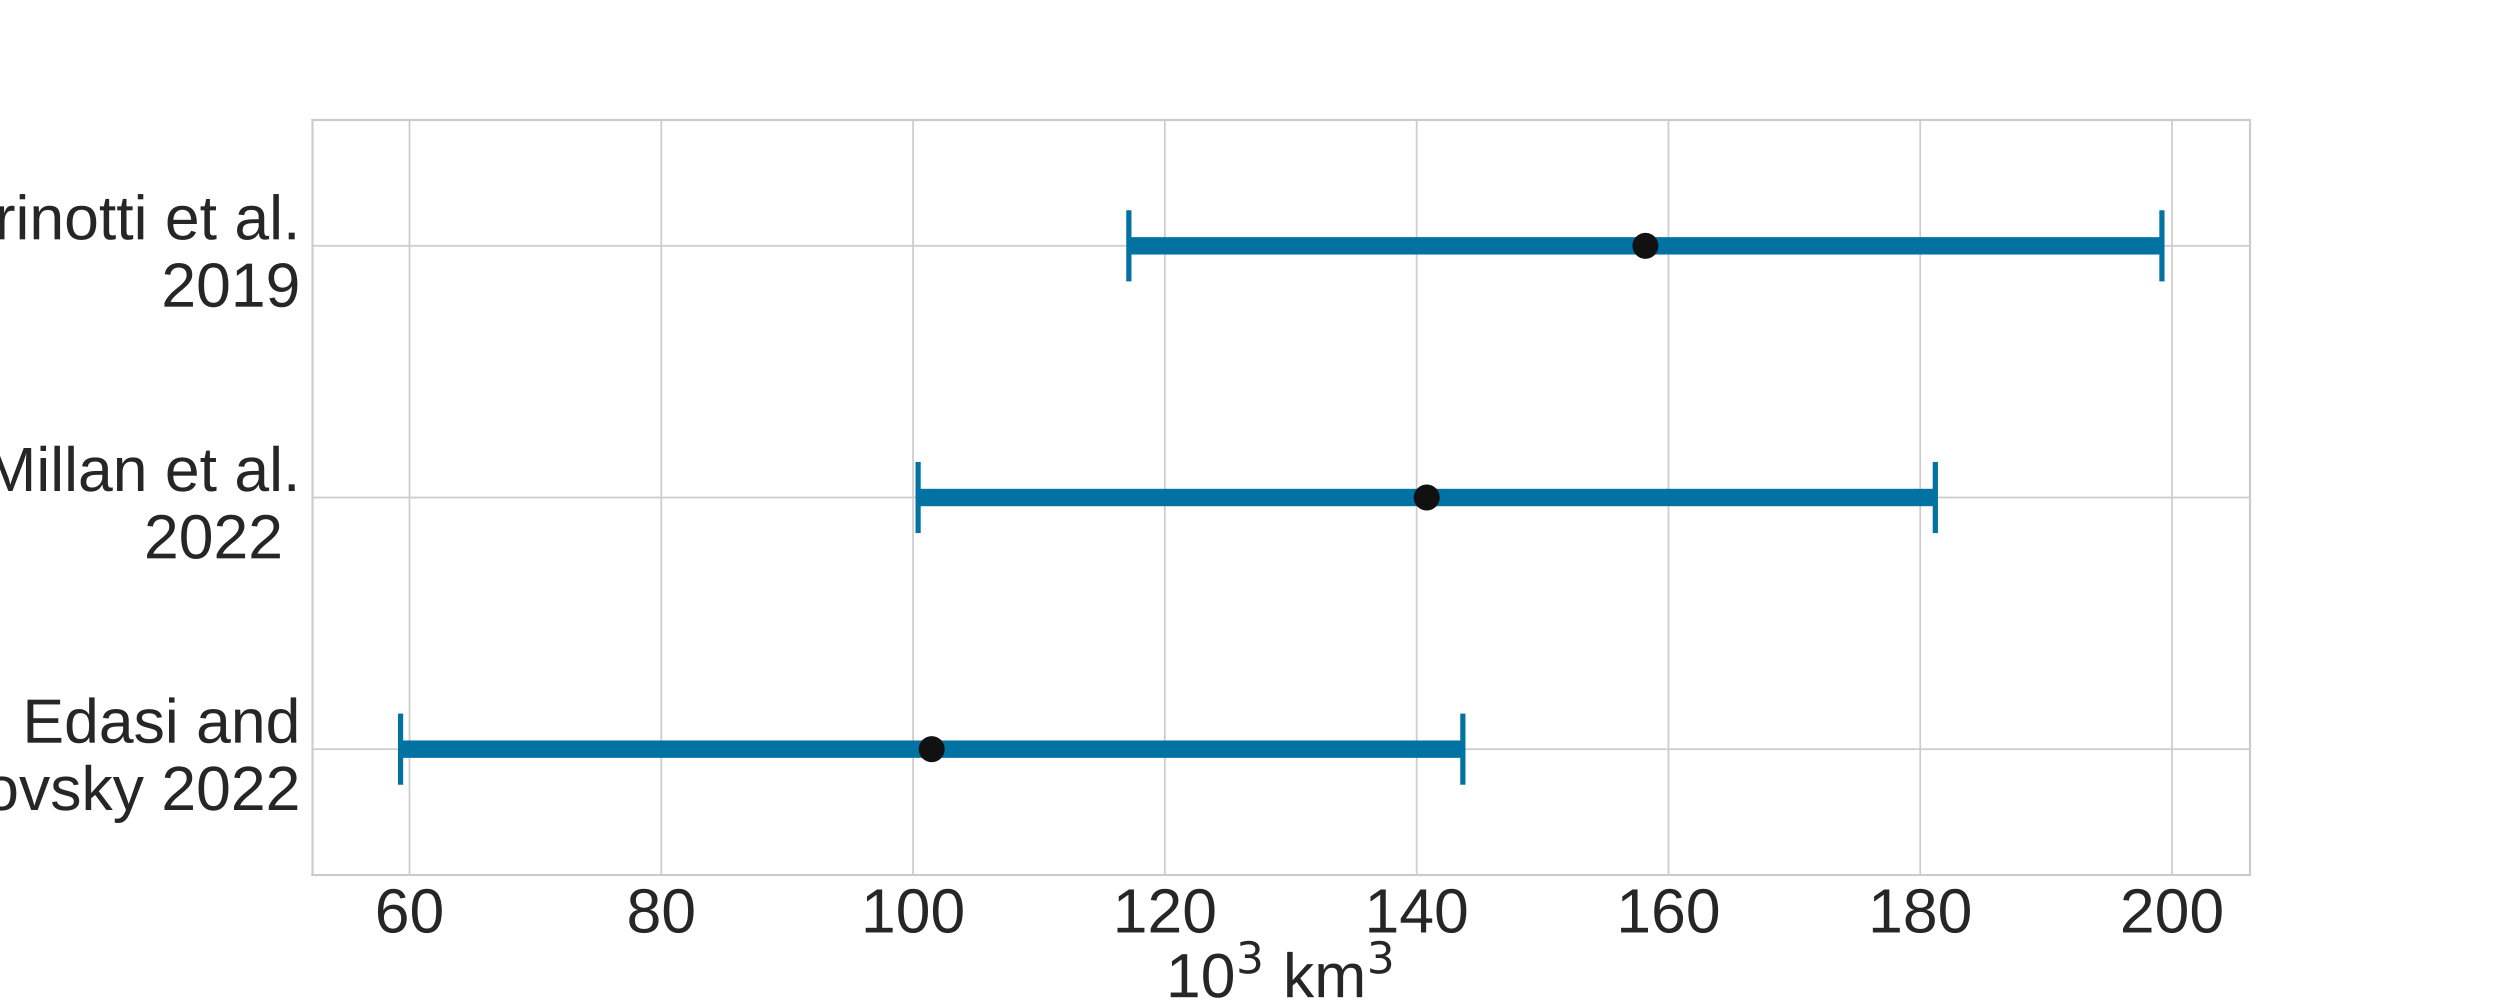
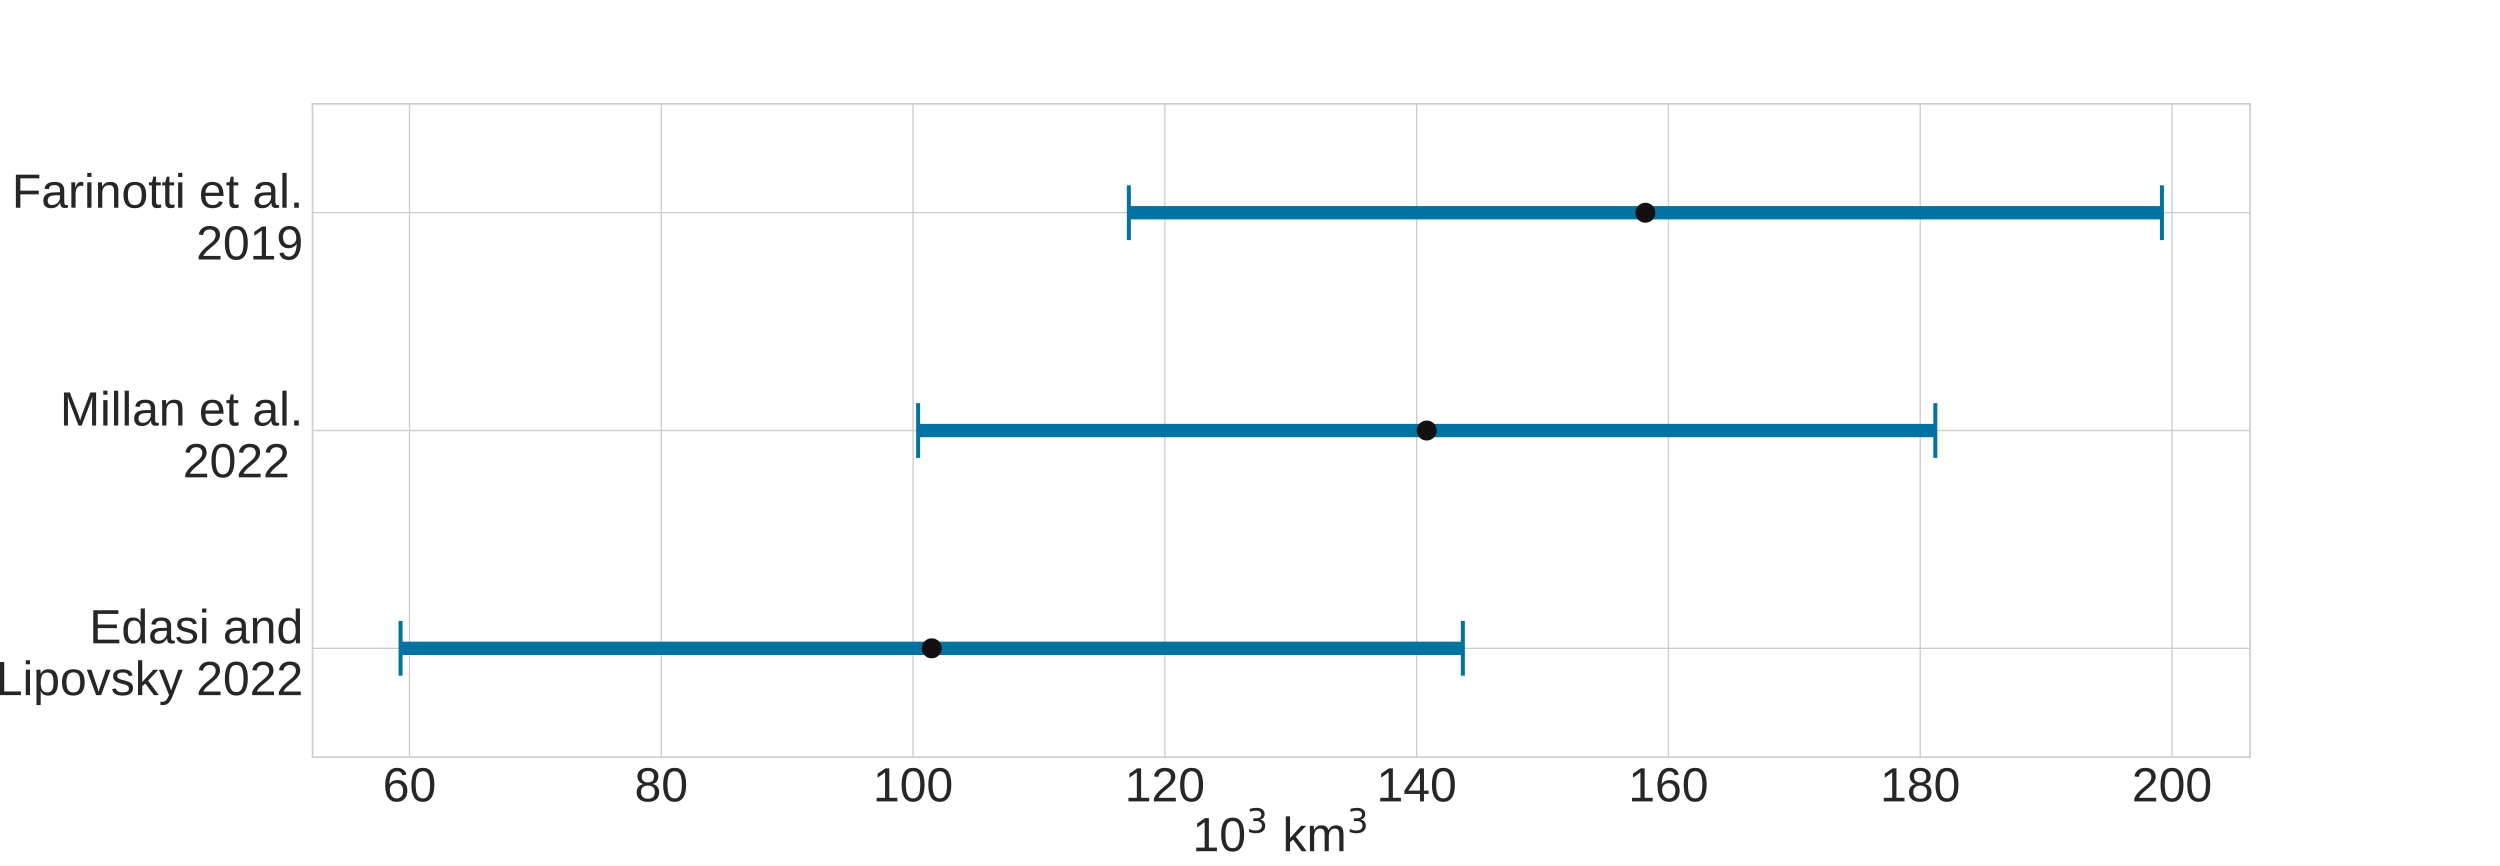
- <svg xmlns="http://www.w3.org/2000/svg" xmlns:xlink="http://www.w3.org/1999/xlink" width="1440pt" height="576pt" viewBox="0 0 1440 576" version="1.1">
+ <svg xmlns="http://www.w3.org/2000/svg" xmlns:xlink="http://www.w3.org/1999/xlink" width="1872pt" height="648pt" viewBox="0 0 1872 648" version="1.1">
  <defs>
    <style type="text/css">*{stroke-linejoin: round; stroke-linecap: butt}</style>
  </defs>
  <g id="figure_1">
    <g id="patch_1">
-       <path d="M 0 576  L 1440 576  L 1440 0  L 0 0  z " style="fill: #ffffff" />
+       <path d="M 0 648  L 1872 648  L 1872 0  L 0 0  z " style="fill: #ffffff" />
    </g>
    <g id="axes_1">
      <g id="patch_2">
-         <path d="M 180 504  L 1296 504  L 1296 69.12  L 180 69.12  z " style="fill: #ffffff" />
+         <path d="M 234 567  L 1684.8 567  L 1684.8 77.76  L 234 77.76  z " style="fill: #ffffff" />
      </g>
      <g id="matplotlib.axis_1">
        <g id="xtick_1">
          <g id="line2d_1">
-             <path d="M 235.876 504  L 235.876 69.12  " clip-path="url(#p2e81da82d4)" style="fill: none; stroke: #cccccc; stroke-linecap: round" />
+             <path d="M 306.639 567  L 306.639 77.76  " clip-path="url(#pa86a1816da)" style="fill: none; stroke: #cccccc; stroke-linecap: round" />
          </g>
          <g id="line2d_2" />
          <g id="text_1">
-             <g style="fill: #262626" transform="translate(215.8564 537.0888)scale(0.36 -0.36)">
+             <g style="fill: #262626" transform="translate(286.6191 600.0888)scale(0.36 -0.36)">
              <defs>
                <path id="LiberationSans-36" d="M 3278 1441  Q 3278 744 2900 340  Q 2522 -63 1856 -63  Q 1113 -63 719 490  Q 325 1044 325 2100  Q 325 3244 734 3856  Q 1144 4469 1900 4469  Q 2897 4469 3156 3572  L 2619 3475  Q 2453 4013 1894 4013  Q 1413 4013 1148 3564  Q 884 3116 884 2266  Q 1038 2550 1316 2698  Q 1594 2847 1953 2847  Q 2563 2847 2920 2465  Q 3278 2084 3278 1441  z M 2706 1416  Q 2706 1894 2472 2153  Q 2238 2413 1819 2413  Q 1425 2413 1183 2183  Q 941 1953 941 1550  Q 941 1041 1192 716  Q 1444 391 1838 391  Q 2244 391 2475 664  Q 2706 938 2706 1416  z " transform="scale(0.015625)" />
                <path id="LiberationSans-30" d="M 3309 2203  Q 3309 1100 2920 518  Q 2531 -63 1772 -63  Q 1013 -63 631 515  Q 250 1094 250 2203  Q 250 3338 620 3903  Q 991 4469 1791 4469  Q 2569 4469 2939 3897  Q 3309 3325 3309 2203  z M 2738 2203  Q 2738 3156 2517 3584  Q 2297 4013 1791 4013  Q 1272 4013 1045 3591  Q 819 3169 819 2203  Q 819 1266 1048 831  Q 1278 397 1778 397  Q 2275 397 2506 840  Q 2738 1284 2738 2203  z " transform="scale(0.015625)" />
              </defs>
              <use xlink:href="#LiberationSans-36" />
              <use xlink:href="#LiberationSans-30" x="55.615" />
            </g>
          </g>
        </g>
        <g id="xtick_2">
          <g id="line2d_3">
-             <path d="M 380.904 504  L 380.904 69.12  " clip-path="url(#p2e81da82d4)" style="fill: none; stroke: #cccccc; stroke-linecap: round" />
+             <path d="M 495.175 567  L 495.175 77.76  " clip-path="url(#pa86a1816da)" style="fill: none; stroke: #cccccc; stroke-linecap: round" />
          </g>
          <g id="line2d_4" />
          <g id="text_2">
-             <g style="fill: #262626" transform="translate(360.8847 537.0888)scale(0.36 -0.36)">
+             <g style="fill: #262626" transform="translate(475.1559 600.0888)scale(0.36 -0.36)">
              <defs>
                <path id="LiberationSans-38" d="M 3281 1228  Q 3281 619 2893 278  Q 2506 -63 1781 -63  Q 1075 -63 676 271  Q 278 606 278 1222  Q 278 1653 525 1947  Q 772 2241 1156 2303  L 1156 2316  Q 797 2400 589 2681  Q 381 2963 381 3341  Q 381 3844 757 4156  Q 1134 4469 1769 4469  Q 2419 4469 2795 4162  Q 3172 3856 3172 3334  Q 3172 2956 2962 2675  Q 2753 2394 2391 2322  L 2391 2309  Q 2813 2241 3047 1952  Q 3281 1663 3281 1228  z M 2588 3303  Q 2588 4050 1769 4050  Q 1372 4050 1164 3862  Q 956 3675 956 3303  Q 956 2925 1170 2726  Q 1384 2528 1775 2528  Q 2172 2528 2380 2711  Q 2588 2894 2588 3303  z M 2697 1281  Q 2697 1691 2453 1898  Q 2209 2106 1769 2106  Q 1341 2106 1100 1882  Q 859 1659 859 1269  Q 859 359 1788 359  Q 2247 359 2472 579  Q 2697 800 2697 1281  z " transform="scale(0.015625)" />
              </defs>
              <use xlink:href="#LiberationSans-38" />
              <use xlink:href="#LiberationSans-30" x="55.615" />
            </g>
          </g>
        </g>
        <g id="xtick_3">
          <g id="line2d_5">
-             <path d="M 525.932 504  L 525.932 69.12  " clip-path="url(#p2e81da82d4)" style="fill: none; stroke: #cccccc; stroke-linecap: round" />
+             <path d="M 683.712 567  L 683.712 77.76  " clip-path="url(#pa86a1816da)" style="fill: none; stroke: #cccccc; stroke-linecap: round" />
          </g>
          <g id="line2d_6" />
          <g id="text_3">
-             <g style="fill: #262626" transform="translate(495.9033 537.0888)scale(0.36 -0.36)">
+             <g style="fill: #262626" transform="translate(653.683 600.0888)scale(0.36 -0.36)">
              <defs>
                <path id="LiberationSans-31" d="M 488 0  L 488 478  L 1609 478  L 1609 3866  L 616 3156  L 616 3688  L 1656 4403  L 2175 4403  L 2175 478  L 3247 478  L 3247 0  L 488 0  z " transform="scale(0.015625)" />
              </defs>
              <use xlink:href="#LiberationSans-31" />
              <use xlink:href="#LiberationSans-30" x="55.615" />
              <use xlink:href="#LiberationSans-30" x="111.23" />
            </g>
          </g>
        </g>
        <g id="xtick_4">
          <g id="line2d_7">
-             <path d="M 670.961 504  L 670.961 69.12  " clip-path="url(#p2e81da82d4)" style="fill: none; stroke: #cccccc; stroke-linecap: round" />
+             <path d="M 872.249 567  L 872.249 77.76  " clip-path="url(#pa86a1816da)" style="fill: none; stroke: #cccccc; stroke-linecap: round" />
          </g>
          <g id="line2d_8" />
          <g id="text_4">
-             <g style="fill: #262626" transform="translate(640.9316 537.0888)scale(0.36 -0.36)">
+             <g style="fill: #262626" transform="translate(842.2198 600.0888)scale(0.36 -0.36)">
              <defs>
                <path id="LiberationSans-32" d="M 322 0  L 322 397  Q 481 763 711 1042  Q 941 1322 1194 1548  Q 1447 1775 1695 1969  Q 1944 2163 2144 2356  Q 2344 2550 2467 2762  Q 2591 2975 2591 3244  Q 2591 3606 2378 3806  Q 2166 4006 1788 4006  Q 1428 4006 1195 3811  Q 963 3616 922 3263  L 347 3316  Q 409 3844 795 4156  Q 1181 4469 1788 4469  Q 2453 4469 2811 4155  Q 3169 3841 3169 3263  Q 3169 3006 3051 2753  Q 2934 2500 2703 2247  Q 2472 1994 1819 1463  Q 1459 1169 1246 933  Q 1034 697 941 478  L 3238 478  L 3238 0  L 322 0  z " transform="scale(0.015625)" />
              </defs>
              <use xlink:href="#LiberationSans-31" />
              <use xlink:href="#LiberationSans-32" x="55.615" />
              <use xlink:href="#LiberationSans-30" x="111.23" />
            </g>
          </g>
        </g>
        <g id="xtick_5">
          <g id="line2d_9">
-             <path d="M 815.989 504  L 815.989 69.12  " clip-path="url(#p2e81da82d4)" style="fill: none; stroke: #cccccc; stroke-linecap: round" />
+             <path d="M 1060.786 567  L 1060.786 77.76  " clip-path="url(#pa86a1816da)" style="fill: none; stroke: #cccccc; stroke-linecap: round" />
          </g>
          <g id="line2d_10" />
          <g id="text_5">
-             <g style="fill: #262626" transform="translate(785.9599 537.0888)scale(0.36 -0.36)">
+             <g style="fill: #262626" transform="translate(1030.757 600.0888)scale(0.36 -0.36)">
              <defs>
                <path id="LiberationSans-34" d="M 2753 997  L 2753 0  L 2222 0  L 2222 997  L 147 997  L 147 1434  L 2163 4403  L 2753 4403  L 2753 1441  L 3372 1441  L 3372 997  L 2753 997  z M 2222 3769  Q 2216 3750 2134 3603  Q 2053 3456 2013 3397  L 884 1734  L 716 1503  L 666 1441  L 2222 1441  L 2222 3769  z " transform="scale(0.015625)" />
              </defs>
              <use xlink:href="#LiberationSans-31" />
              <use xlink:href="#LiberationSans-34" x="55.615" />
              <use xlink:href="#LiberationSans-30" x="111.23" />
            </g>
          </g>
        </g>
        <g id="xtick_6">
          <g id="line2d_11">
-             <path d="M 961.017 504  L 961.017 69.12  " clip-path="url(#p2e81da82d4)" style="fill: none; stroke: #cccccc; stroke-linecap: round" />
+             <path d="M 1249.322 567  L 1249.322 77.76  " clip-path="url(#pa86a1816da)" style="fill: none; stroke: #cccccc; stroke-linecap: round" />
          </g>
          <g id="line2d_12" />
          <g id="text_6">
-             <g style="fill: #262626" transform="translate(930.9882 537.0888)scale(0.36 -0.36)">
+             <g style="fill: #262626" transform="translate(1219.293 600.0888)scale(0.36 -0.36)">
              <use xlink:href="#LiberationSans-31" />
              <use xlink:href="#LiberationSans-36" x="55.615" />
              <use xlink:href="#LiberationSans-30" x="111.23" />
            </g>
          </g>
        </g>
        <g id="xtick_7">
          <g id="line2d_13">
-             <path d="M 1106.046 504  L 1106.046 69.12  " clip-path="url(#p2e81da82d4)" style="fill: none; stroke: #cccccc; stroke-linecap: round" />
+             <path d="M 1437.859 567  L 1437.859 77.76  " clip-path="url(#pa86a1816da)" style="fill: none; stroke: #cccccc; stroke-linecap: round" />
          </g>
          <g id="line2d_14" />
          <g id="text_7">
-             <g style="fill: #262626" transform="translate(1076.016 537.0888)scale(0.36 -0.36)">
+             <g style="fill: #262626" transform="translate(1407.83 600.0888)scale(0.36 -0.36)">
              <use xlink:href="#LiberationSans-31" />
              <use xlink:href="#LiberationSans-38" x="55.615" />
              <use xlink:href="#LiberationSans-30" x="111.23" />
            </g>
          </g>
        </g>
        <g id="xtick_8">
          <g id="line2d_15">
-             <path d="M 1251.074 504  L 1251.074 69.12  " clip-path="url(#p2e81da82d4)" style="fill: none; stroke: #cccccc; stroke-linecap: round" />
+             <path d="M 1626.396 567  L 1626.396 77.76  " clip-path="url(#pa86a1816da)" style="fill: none; stroke: #cccccc; stroke-linecap: round" />
          </g>
          <g id="line2d_16" />
          <g id="text_8">
-             <g style="fill: #262626" transform="translate(1221.045 537.0888)scale(0.36 -0.36)">
+             <g style="fill: #262626" transform="translate(1596.367 600.0888)scale(0.36 -0.36)">
              <use xlink:href="#LiberationSans-32" />
              <use xlink:href="#LiberationSans-30" x="55.615" />
              <use xlink:href="#LiberationSans-30" x="111.23" />
            </g>
          </g>
        </g>
        <g id="text_9">
-           <g style="fill: #262626" transform="translate(671.58 574.6475)scale(0.36 -0.36)">
+           <g style="fill: #262626" transform="translate(892.98 637.6475)scale(0.36 -0.36)">
            <defs>
              <path id="DejaVuSans-33" d="M 2597 2516  Q 3050 2419 3304 2112  Q 3559 1806 3559 1356  Q 3559 666 3084 287  Q 2609 -91 1734 -91  Q 1441 -91 1130 -33  Q 819 25 488 141  L 488 750  Q 750 597 1062 519  Q 1375 441 1716 441  Q 2309 441 2620 675  Q 2931 909 2931 1356  Q 2931 1769 2642 2001  Q 2353 2234 1838 2234  L 1294 2234  L 1294 2753  L 1863 2753  Q 2328 2753 2575 2939  Q 2822 3125 2822 3475  Q 2822 3834 2567 4026  Q 2313 4219 1838 4219  Q 1578 4219 1281 4162  Q 984 4106 628 3988  L 628 4550  Q 988 4650 1302 4700  Q 1616 4750 1894 4750  Q 2613 4750 3031 4423  Q 3450 4097 3450 3541  Q 3450 3153 3228 2886  Q 3006 2619 2597 2516  z " transform="scale(0.015625)" />
              <path id="LiberationSans-20" transform="scale(0.015625)" />
              <path id="LiberationSans-6b" d="M 2550 0  L 1406 1544  L 994 1203  L 994 0  L 431 0  L 431 4638  L 994 4638  L 994 1741  L 2478 3381  L 3138 3381  L 1766 1928  L 3209 0  L 2550 0  z " transform="scale(0.015625)" />
              <path id="LiberationSans-6d" d="M 2400 0  L 2400 2144  Q 2400 2634 2265 2821  Q 2131 3009 1781 3009  Q 1422 3009 1212 2734  Q 1003 2459 1003 1959  L 1003 0  L 444 0  L 444 2659  Q 444 3250 425 3381  L 956 3381  Q 959 3366 962 3297  Q 966 3228 970 3139  Q 975 3050 981 2803  L 991 2803  Q 1172 3163 1406 3303  Q 1641 3444 1978 3444  Q 2363 3444 2586 3291  Q 2809 3138 2897 2803  L 2906 2803  Q 3081 3144 3329 3294  Q 3578 3444 3931 3444  Q 4444 3444 4676 3166  Q 4909 2888 4909 2253  L 4909 0  L 4353 0  L 4353 2144  Q 4353 2634 4218 2821  Q 4084 3009 3734 3009  Q 3366 3009 3161 2736  Q 2956 2463 2956 1959  L 2956 0  L 2400 0  z " transform="scale(0.015625)" />
            </defs>
            <use xlink:href="#LiberationSans-31" transform="translate(0 0.765625)" />
            <use xlink:href="#LiberationSans-30" transform="translate(55.61523 0.765625)" />
            <use xlink:href="#DejaVuSans-33" transform="translate(112.1875 39.04688)scale(0.7)" />
            <use xlink:href="#LiberationSans-20" transform="translate(159.458 0.765625)" />
            <use xlink:href="#LiberationSans-6b" transform="translate(187.2412 0.765625)" />
            <use xlink:href="#LiberationSans-6d" transform="translate(237.2412 0.765625)" />
            <use xlink:href="#DejaVuSans-33" transform="translate(321.499 39.04688)scale(0.7)" />
          </g>
        </g>
      </g>
      <g id="matplotlib.axis_2">
        <g id="ytick_1">
          <g id="line2d_17">
-             <path d="M 180 431.52  L 1296 431.52  " clip-path="url(#p2e81da82d4)" style="fill: none; stroke: #cccccc; stroke-linecap: round" />
+             <path d="M 234 485.46  L 1684.8 485.46  " clip-path="url(#pa86a1816da)" style="fill: none; stroke: #cccccc; stroke-linecap: round" />
          </g>
          <g id="line2d_18" />
          <g id="text_10">
-             <g style="fill: #262626" transform="translate(12.89 427.785)scale(0.36 -0.36)">
+             <g style="fill: #262626" transform="translate(66.89 481.725)scale(0.36 -0.36)">
              <defs>
                <path id="LiberationSans-45" d="M 525 0  L 525 4403  L 3866 4403  L 3866 3916  L 1122 3916  L 1122 2503  L 3678 2503  L 3678 2022  L 1122 2022  L 1122 488  L 3994 488  L 3994 0  L 525 0  z " transform="scale(0.015625)" />
                <path id="LiberationSans-64" d="M 2566 544  Q 2409 219 2151 78  Q 1894 -63 1513 -63  Q 872 -63 570 368  Q 269 800 269 1675  Q 269 3444 1513 3444  Q 1897 3444 2153 3303  Q 2409 3163 2566 2856  L 2572 2856  L 2566 3234  L 2566 4638  L 3128 4638  L 3128 697  Q 3128 169 3147 0  L 2609 0  Q 2600 50 2589 231  Q 2578 413 2578 544  L 2566 544  z M 859 1694  Q 859 984 1046 678  Q 1234 372 1656 372  Q 2134 372 2350 703  Q 2566 1034 2566 1731  Q 2566 2403 2350 2715  Q 2134 3028 1663 3028  Q 1238 3028 1048 2714  Q 859 2400 859 1694  z " transform="scale(0.015625)" />
                <path id="LiberationSans-61" d="M 1294 -63  Q 784 -63 528 206  Q 272 475 272 944  Q 272 1469 617 1750  Q 963 2031 1731 2050  L 2491 2063  L 2491 2247  Q 2491 2659 2316 2837  Q 2141 3016 1766 3016  Q 1388 3016 1216 2887  Q 1044 2759 1009 2478  L 422 2531  Q 566 3444 1778 3444  Q 2416 3444 2737 3151  Q 3059 2859 3059 2306  L 3059 850  Q 3059 600 3125 473  Q 3191 347 3375 347  Q 3456 347 3559 369  L 3559 19  Q 3347 -31 3125 -31  Q 2813 -31 2670 133  Q 2528 297 2509 647  L 2491 647  Q 2275 259 1989 98  Q 1703 -63 1294 -63  z M 1422 359  Q 1731 359 1972 500  Q 2213 641 2352 886  Q 2491 1131 2491 1391  L 2491 1669  L 1875 1656  Q 1478 1650 1273 1575  Q 1069 1500 959 1344  Q 850 1188 850 934  Q 850 659 998 509  Q 1147 359 1422 359  z " transform="scale(0.015625)" />
                <path id="LiberationSans-73" d="M 2969 934  Q 2969 456 2608 196  Q 2247 -63 1597 -63  Q 966 -63 623 145  Q 281 353 178 794  L 675 891  Q 747 619 972 492  Q 1197 366 1597 366  Q 2025 366 2223 497  Q 2422 628 2422 891  Q 2422 1091 2284 1216  Q 2147 1341 1841 1422  L 1438 1528  Q 953 1653 748 1773  Q 544 1894 428 2066  Q 313 2238 313 2488  Q 313 2950 642 3192  Q 972 3434 1603 3434  Q 2163 3434 2492 3237  Q 2822 3041 2909 2606  L 2403 2544  Q 2356 2769 2151 2889  Q 1947 3009 1603 3009  Q 1222 3009 1040 2893  Q 859 2778 859 2544  Q 859 2400 934 2306  Q 1009 2213 1156 2147  Q 1303 2081 1775 1966  Q 2222 1853 2419 1758  Q 2616 1663 2730 1547  Q 2844 1431 2906 1279  Q 2969 1128 2969 934  z " transform="scale(0.015625)" />
                <path id="LiberationSans-69" d="M 428 4100  L 428 4638  L 991 4638  L 991 4100  L 428 4100  z M 428 0  L 428 3381  L 991 3381  L 991 0  L 428 0  z " transform="scale(0.015625)" />
                <path id="LiberationSans-6e" d="M 2578 0  L 2578 2144  Q 2578 2478 2512 2662  Q 2447 2847 2303 2928  Q 2159 3009 1881 3009  Q 1475 3009 1240 2731  Q 1006 2453 1006 1959  L 1006 0  L 444 0  L 444 2659  Q 444 3250 425 3381  L 956 3381  Q 959 3366 962 3297  Q 966 3228 970 3139  Q 975 3050 981 2803  L 991 2803  Q 1184 3153 1439 3298  Q 1694 3444 2072 3444  Q 2628 3444 2886 3167  Q 3144 2891 3144 2253  L 3144 0  L 2578 0  z " transform="scale(0.015625)" />
              </defs>
              <use xlink:href="#LiberationSans-45" />
              <use xlink:href="#LiberationSans-64" x="66.699" />
              <use xlink:href="#LiberationSans-61" x="122.314" />
              <use xlink:href="#LiberationSans-73" x="177.93" />
              <use xlink:href="#LiberationSans-69" x="227.93" />
              <use xlink:href="#LiberationSans-20" x="250.146" />
              <use xlink:href="#LiberationSans-61" x="277.93" />
              <use xlink:href="#LiberationSans-6e" x="333.545" />
              <use xlink:href="#LiberationSans-64" x="389.16" />
            </g>
-             <g style="fill: #262626" transform="translate(-57.13562 466.5615)scale(0.36 -0.36)">
+             <g style="fill: #262626" transform="translate(-3.135625 520.5015)scale(0.36 -0.36)">
              <defs>
                <path id="LiberationSans-4c" d="M 525 0  L 525 4403  L 1122 4403  L 1122 488  L 3347 488  L 3347 0  L 525 0  z " transform="scale(0.015625)" />
                <path id="LiberationSans-70" d="M 3291 1706  Q 3291 -63 2047 -63  Q 1266 -63 997 525  L 981 525  Q 994 500 994 -6  L 994 -1328  L 431 -1328  L 431 2691  Q 431 3213 413 3381  L 956 3381  Q 959 3369 965 3292  Q 972 3216 980 3056  Q 988 2897 988 2838  L 1000 2838  Q 1150 3150 1397 3295  Q 1644 3441 2047 3441  Q 2672 3441 2981 3022  Q 3291 2603 3291 1706  z M 2700 1694  Q 2700 2400 2509 2703  Q 2319 3006 1903 3006  Q 1569 3006 1380 2865  Q 1191 2725 1092 2426  Q 994 2128 994 1650  Q 994 984 1206 668  Q 1419 353 1897 353  Q 2316 353 2508 661  Q 2700 969 2700 1694  z " transform="scale(0.015625)" />
                <path id="LiberationSans-6f" d="M 3291 1694  Q 3291 806 2900 371  Q 2509 -63 1766 -63  Q 1025 -63 647 389  Q 269 841 269 1694  Q 269 3444 1784 3444  Q 2559 3444 2925 3017  Q 3291 2591 3291 1694  z M 2700 1694  Q 2700 2394 2492 2711  Q 2284 3028 1794 3028  Q 1300 3028 1079 2704  Q 859 2381 859 1694  Q 859 1025 1076 689  Q 1294 353 1759 353  Q 2266 353 2483 678  Q 2700 1003 2700 1694  z " transform="scale(0.015625)" />
                <path id="LiberationSans-76" d="M 1916 0  L 1250 0  L 22 3381  L 622 3381  L 1366 1181  Q 1406 1056 1581 441  L 1691 806  L 1813 1175  L 2581 3381  L 3178 3381  L 1916 0  z " transform="scale(0.015625)" />
                <path id="LiberationSans-79" d="M 597 -1328  Q 366 -1328 209 -1294  L 209 -872  Q 328 -891 472 -891  Q 997 -891 1303 -119  L 1356 16  L 16 3381  L 616 3381  L 1328 1513  Q 1344 1469 1366 1408  Q 1388 1347 1506 1000  Q 1625 653 1634 613  L 1853 1228  L 2594 3381  L 3188 3381  L 1888 0  Q 1678 -541 1497 -805  Q 1316 -1069 1095 -1198  Q 875 -1328 597 -1328  z " transform="scale(0.015625)" />
              </defs>
              <use xlink:href="#LiberationSans-4c" />
              <use xlink:href="#LiberationSans-69" x="55.615" />
              <use xlink:href="#LiberationSans-70" x="77.832" />
              <use xlink:href="#LiberationSans-6f" x="133.447" />
              <use xlink:href="#LiberationSans-76" x="189.062" />
              <use xlink:href="#LiberationSans-73" x="239.062" />
              <use xlink:href="#LiberationSans-6b" x="289.062" />
              <use xlink:href="#LiberationSans-79" x="339.062" />
              <use xlink:href="#LiberationSans-20" x="389.062" />
              <use xlink:href="#LiberationSans-32" x="416.846" />
              <use xlink:href="#LiberationSans-30" x="472.461" />
              <use xlink:href="#LiberationSans-32" x="528.076" />
              <use xlink:href="#LiberationSans-32" x="583.691" />
            </g>
          </g>
        </g>
        <g id="ytick_2">
          <g id="line2d_19">
-             <path d="M 180 286.56  L 1296 286.56  " clip-path="url(#p2e81da82d4)" style="fill: none; stroke: #cccccc; stroke-linecap: round" />
+             <path d="M 234 322.38  L 1684.8 322.38  " clip-path="url(#pa86a1816da)" style="fill: none; stroke: #cccccc; stroke-linecap: round" />
          </g>
          <g id="line2d_20" />
          <g id="text_11">
-             <g style="fill: #262626" transform="translate(-9.064375 282.825)scale(0.36 -0.36)">
+             <g style="fill: #262626" transform="translate(44.93563 318.645)scale(0.36 -0.36)">
              <defs>
                <path id="LiberationSans-4d" d="M 4269 0  L 4269 2938  Q 4269 3425 4297 3875  Q 4144 3316 4022 3000  L 2884 0  L 2466 0  L 1313 3000  L 1138 3531  L 1034 3875  L 1044 3528  L 1056 2938  L 1056 0  L 525 0  L 525 4403  L 1309 4403  L 2481 1350  Q 2544 1166 2601 955  Q 2659 744 2678 650  Q 2703 775 2783 1029  Q 2863 1284 2891 1350  L 4041 4403  L 4806 4403  L 4806 0  L 4269 0  z " transform="scale(0.015625)" />
                <path id="LiberationSans-6c" d="M 431 0  L 431 4638  L 994 4638  L 994 0  L 431 0  z " transform="scale(0.015625)" />
                <path id="LiberationSans-65" d="M 863 1572  Q 863 991 1103 675  Q 1344 359 1806 359  Q 2172 359 2392 506  Q 2613 653 2691 878  L 3184 738  Q 2881 -63 1806 -63  Q 1056 -63 664 384  Q 272 831 272 1713  Q 272 2550 664 2997  Q 1056 3444 1784 3444  Q 3275 3444 3275 1647  L 3275 1572  L 863 1572  z M 2694 2003  Q 2647 2538 2422 2783  Q 2197 3028 1775 3028  Q 1366 3028 1127 2754  Q 888 2481 869 2003  L 2694 2003  z " transform="scale(0.015625)" />
                <path id="LiberationSans-74" d="M 1731 25  Q 1453 -50 1163 -50  Q 488 -50 488 716  L 488 2972  L 97 2972  L 97 3381  L 509 3381  L 675 4138  L 1050 4138  L 1050 3381  L 1675 3381  L 1675 2972  L 1050 2972  L 1050 838  Q 1050 594 1129 495  Q 1209 397 1406 397  Q 1519 397 1731 441  L 1731 25  z " transform="scale(0.015625)" />
                <path id="LiberationSans-2e" d="M 584 0  L 584 684  L 1194 684  L 1194 0  L 584 0  z " transform="scale(0.015625)" />
              </defs>
              <use xlink:href="#LiberationSans-4d" />
              <use xlink:href="#LiberationSans-69" x="83.301" />
              <use xlink:href="#LiberationSans-6c" x="105.518" />
              <use xlink:href="#LiberationSans-6c" x="127.734" />
              <use xlink:href="#LiberationSans-61" x="149.951" />
              <use xlink:href="#LiberationSans-6e" x="205.566" />
              <use xlink:href="#LiberationSans-20" x="261.182" />
              <use xlink:href="#LiberationSans-65" x="288.965" />
              <use xlink:href="#LiberationSans-74" x="344.58" />
              <use xlink:href="#LiberationSans-20" x="372.363" />
              <use xlink:href="#LiberationSans-61" x="400.146" />
              <use xlink:href="#LiberationSans-6c" x="455.762" />
              <use xlink:href="#LiberationSans-2e" x="477.979" />
            </g>
-             <g style="fill: #262626" transform="translate(82.92125 321.6015)scale(0.36 -0.36)">
+             <g style="fill: #262626" transform="translate(136.9212 357.4215)scale(0.36 -0.36)">
              <use xlink:href="#LiberationSans-32" />
              <use xlink:href="#LiberationSans-30" x="55.615" />
              <use xlink:href="#LiberationSans-32" x="111.23" />
              <use xlink:href="#LiberationSans-32" x="166.846" />
              <use xlink:href="#LiberationSans-20" x="222.461" />
            </g>
          </g>
        </g>
        <g id="ytick_3">
          <g id="line2d_21">
-             <path d="M 180 141.6  L 1296 141.6  " clip-path="url(#p2e81da82d4)" style="fill: none; stroke: #cccccc; stroke-linecap: round" />
+             <path d="M 234 159.3  L 1684.8 159.3  " clip-path="url(#pa86a1816da)" style="fill: none; stroke: #cccccc; stroke-linecap: round" />
          </g>
          <g id="line2d_22" />
          <g id="text_12">
-             <g style="fill: #262626" transform="translate(-45.07563 137.865)scale(0.36 -0.36)">
+             <g style="fill: #262626" transform="translate(8.924375 155.565)scale(0.36 -0.36)">
              <defs>
                <path id="LiberationSans-46" d="M 1122 3916  L 1122 2278  L 3578 2278  L 3578 1784  L 1122 1784  L 1122 0  L 525 0  L 525 4403  L 3653 4403  L 3653 3916  L 1122 3916  z " transform="scale(0.015625)" />
                <path id="LiberationSans-72" d="M 444 0  L 444 2594  Q 444 2950 425 3381  L 956 3381  Q 981 2806 981 2691  L 994 2691  Q 1128 3125 1303 3284  Q 1478 3444 1797 3444  Q 1909 3444 2025 3413  L 2025 2897  Q 1913 2928 1725 2928  Q 1375 2928 1190 2626  Q 1006 2325 1006 1763  L 1006 0  L 444 0  z " transform="scale(0.015625)" />
              </defs>
              <use xlink:href="#LiberationSans-46" />
              <use xlink:href="#LiberationSans-61" x="61.084" />
              <use xlink:href="#LiberationSans-72" x="116.699" />
              <use xlink:href="#LiberationSans-69" x="150" />
              <use xlink:href="#LiberationSans-6e" x="172.217" />
              <use xlink:href="#LiberationSans-6f" x="227.832" />
              <use xlink:href="#LiberationSans-74" x="283.447" />
              <use xlink:href="#LiberationSans-74" x="311.23" />
              <use xlink:href="#LiberationSans-69" x="339.014" />
              <use xlink:href="#LiberationSans-20" x="361.23" />
              <use xlink:href="#LiberationSans-65" x="389.014" />
              <use xlink:href="#LiberationSans-74" x="444.629" />
              <use xlink:href="#LiberationSans-20" x="472.412" />
              <use xlink:href="#LiberationSans-61" x="500.195" />
              <use xlink:href="#LiberationSans-6c" x="555.811" />
              <use xlink:href="#LiberationSans-2e" x="578.027" />
            </g>
-             <g style="fill: #262626" transform="translate(92.9225 176.6415)scale(0.36 -0.36)">
+             <g style="fill: #262626" transform="translate(146.9225 194.3415)scale(0.36 -0.36)">
              <defs>
                <path id="LiberationSans-39" d="M 3256 2291  Q 3256 1156 2842 546  Q 2428 -63 1663 -63  Q 1147 -63 836 154  Q 525 372 391 856  L 928 941  Q 1097 391 1672 391  Q 2156 391 2422 841  Q 2688 1291 2700 2125  Q 2575 1844 2272 1673  Q 1969 1503 1606 1503  Q 1013 1503 656 1909  Q 300 2316 300 2988  Q 300 3678 687 4073  Q 1075 4469 1766 4469  Q 2500 4469 2878 3925  Q 3256 3381 3256 2291  z M 2644 2834  Q 2644 3366 2400 3689  Q 2156 4013 1747 4013  Q 1341 4013 1106 3736  Q 872 3459 872 2988  Q 872 2506 1106 2226  Q 1341 1947 1741 1947  Q 1984 1947 2193 2058  Q 2403 2169 2523 2372  Q 2644 2575 2644 2834  z " transform="scale(0.015625)" />
              </defs>
              <use xlink:href="#LiberationSans-32" />
              <use xlink:href="#LiberationSans-30" x="55.615" />
              <use xlink:href="#LiberationSans-31" x="111.23" />
              <use xlink:href="#LiberationSans-39" x="166.846" />
            </g>
          </g>
        </g>
      </g>
      <g id="LineCollection_1">
-         <path d="M 230.727 431.52  L 842.602 431.52  " clip-path="url(#p2e81da82d4)" style="fill: none; stroke: #0272a2; stroke-width: 10" />
-         <path d="M 528.833 286.56  L 1114.747 286.56  " clip-path="url(#p2e81da82d4)" style="fill: none; stroke: #0272a2; stroke-width: 10" />
-         <path d="M 650.222 141.6  L 1245.273 141.6  " clip-path="url(#p2e81da82d4)" style="fill: none; stroke: #0272a2; stroke-width: 10" />
+         <path d="M 299.945 485.46  L 1095.382 485.46  " clip-path="url(#pa86a1816da)" style="fill: none; stroke: #0272a2; stroke-width: 10" />
+         <path d="M 687.483 322.38  L 1449.171 322.38  " clip-path="url(#pa86a1816da)" style="fill: none; stroke: #0272a2; stroke-width: 10" />
+         <path d="M 845.288 159.3  L 1618.855 159.3  " clip-path="url(#pa86a1816da)" style="fill: none; stroke: #0272a2; stroke-width: 10" />
      </g>
      <g id="line2d_23">
        <defs>
-           <path id="mab1602be02" d="M 0 20.5  L 0 -20.5  " style="stroke: #0272a2; stroke-width: 3" />
+           <path id="m5f84528049" d="M 0 20.5  L 0 -20.5  " style="stroke: #0272a2; stroke-width: 3" />
        </defs>
-         <g clip-path="url(#p2e81da82d4)">
-           <use xlink:href="#mab1602be02" x="230.727" y="431.52" style="fill: #0272a2; stroke: #0272a2; stroke-width: 3" />
-           <use xlink:href="#mab1602be02" x="528.833" y="286.56" style="fill: #0272a2; stroke: #0272a2; stroke-width: 3" />
-           <use xlink:href="#mab1602be02" x="650.222" y="141.6" style="fill: #0272a2; stroke: #0272a2; stroke-width: 3" />
+         <g clip-path="url(#pa86a1816da)">
+           <use xlink:href="#m5f84528049" x="299.945" y="485.46" style="fill: #0272a2; stroke: #0272a2; stroke-width: 3" />
+           <use xlink:href="#m5f84528049" x="687.483" y="322.38" style="fill: #0272a2; stroke: #0272a2; stroke-width: 3" />
+           <use xlink:href="#m5f84528049" x="845.288" y="159.3" style="fill: #0272a2; stroke: #0272a2; stroke-width: 3" />
        </g>
      </g>
      <g id="line2d_24">
-         <g clip-path="url(#p2e81da82d4)">
-           <use xlink:href="#mab1602be02" x="842.602" y="431.52" style="fill: #0272a2; stroke: #0272a2; stroke-width: 3" />
-           <use xlink:href="#mab1602be02" x="1114.747" y="286.56" style="fill: #0272a2; stroke: #0272a2; stroke-width: 3" />
-           <use xlink:href="#mab1602be02" x="1245.273" y="141.6" style="fill: #0272a2; stroke: #0272a2; stroke-width: 3" />
+         <g clip-path="url(#pa86a1816da)">
+           <use xlink:href="#m5f84528049" x="1095.382" y="485.46" style="fill: #0272a2; stroke: #0272a2; stroke-width: 3" />
+           <use xlink:href="#m5f84528049" x="1449.171" y="322.38" style="fill: #0272a2; stroke: #0272a2; stroke-width: 3" />
+           <use xlink:href="#m5f84528049" x="1618.855" y="159.3" style="fill: #0272a2; stroke: #0272a2; stroke-width: 3" />
        </g>
      </g>
      <g id="line2d_25">
        <defs>
-           <path id="ma30093527e" d="M 0 7.5  C 1.989 7.5 3.897 6.71 5.303 5.303  C 6.71 3.897 7.5 1.989 7.5 0  C 7.5 -1.989 6.71 -3.897 5.303 -5.303  C 3.897 -6.71 1.989 -7.5 0 -7.5  C -1.989 -7.5 -3.897 -6.71 -5.303 -5.303  C -6.71 -3.897 -7.5 -1.989 -7.5 0  C -7.5 1.989 -6.71 3.897 -5.303 5.303  C -3.897 6.71 -1.989 7.5 0 7.5  z " />
+           <path id="m1b9ac2810e" d="M 0 7.5  C 1.989 7.5 3.897 6.71 5.303 5.303  C 6.71 3.897 7.5 1.989 7.5 0  C 7.5 -1.989 6.71 -3.897 5.303 -5.303  C 3.897 -6.71 1.989 -7.5 0 -7.5  C -1.989 -7.5 -3.897 -6.71 -5.303 -5.303  C -6.71 -3.897 -7.5 -1.989 -7.5 0  C -7.5 1.989 -6.71 3.897 -5.303 5.303  C -3.897 6.71 -1.989 7.5 0 7.5  z " />
        </defs>
-         <g clip-path="url(#p2e81da82d4)">
-           <use xlink:href="#ma30093527e" x="536.664" y="431.52" style="fill: #111111" />
-           <use xlink:href="#ma30093527e" x="821.79" y="286.56" style="fill: #111111" />
-           <use xlink:href="#ma30093527e" x="947.747" y="141.6" style="fill: #111111" />
+         <g clip-path="url(#pa86a1816da)">
+           <use xlink:href="#m1b9ac2810e" x="697.664" y="485.46" style="fill: #111111" />
+           <use xlink:href="#m1b9ac2810e" x="1068.327" y="322.38" style="fill: #111111" />
+           <use xlink:href="#m1b9ac2810e" x="1232.071" y="159.3" style="fill: #111111" />
        </g>
      </g>
      <g id="patch_3">
-         <path d="M 180 504  L 180 69.12  " style="fill: none; stroke: #cccccc; stroke-width: 1.25; stroke-linejoin: miter; stroke-linecap: square" />
+         <path d="M 234 567  L 234 77.76  " style="fill: none; stroke: #cccccc; stroke-width: 1.25; stroke-linejoin: miter; stroke-linecap: square" />
      </g>
      <g id="patch_4">
-         <path d="M 1296 504  L 1296 69.12  " style="fill: none; stroke: #cccccc; stroke-width: 1.25; stroke-linejoin: miter; stroke-linecap: square" />
+         <path d="M 1684.8 567  L 1684.8 77.76  " style="fill: none; stroke: #cccccc; stroke-width: 1.25; stroke-linejoin: miter; stroke-linecap: square" />
      </g>
      <g id="patch_5">
-         <path d="M 180 504  L 1296 504  " style="fill: none; stroke: #cccccc; stroke-width: 1.25; stroke-linejoin: miter; stroke-linecap: square" />
+         <path d="M 234 567  L 1684.8 567  " style="fill: none; stroke: #cccccc; stroke-width: 1.25; stroke-linejoin: miter; stroke-linecap: square" />
      </g>
      <g id="patch_6">
-         <path d="M 180 69.12  L 1296 69.12  " style="fill: none; stroke: #cccccc; stroke-width: 1.25; stroke-linejoin: miter; stroke-linecap: square" />
+         <path d="M 234 77.76  L 1684.8 77.76  " style="fill: none; stroke: #cccccc; stroke-width: 1.25; stroke-linejoin: miter; stroke-linecap: square" />
      </g>
    </g>
  </g>
  <defs>
-     <clipPath id="p2e81da82d4">
-       <rect x="180" y="69.12" width="1116" height="434.88" />
+     <clipPath id="pa86a1816da">
+       <rect x="234" y="77.76" width="1450.8" height="489.24" />
    </clipPath>
  </defs>
</svg>
